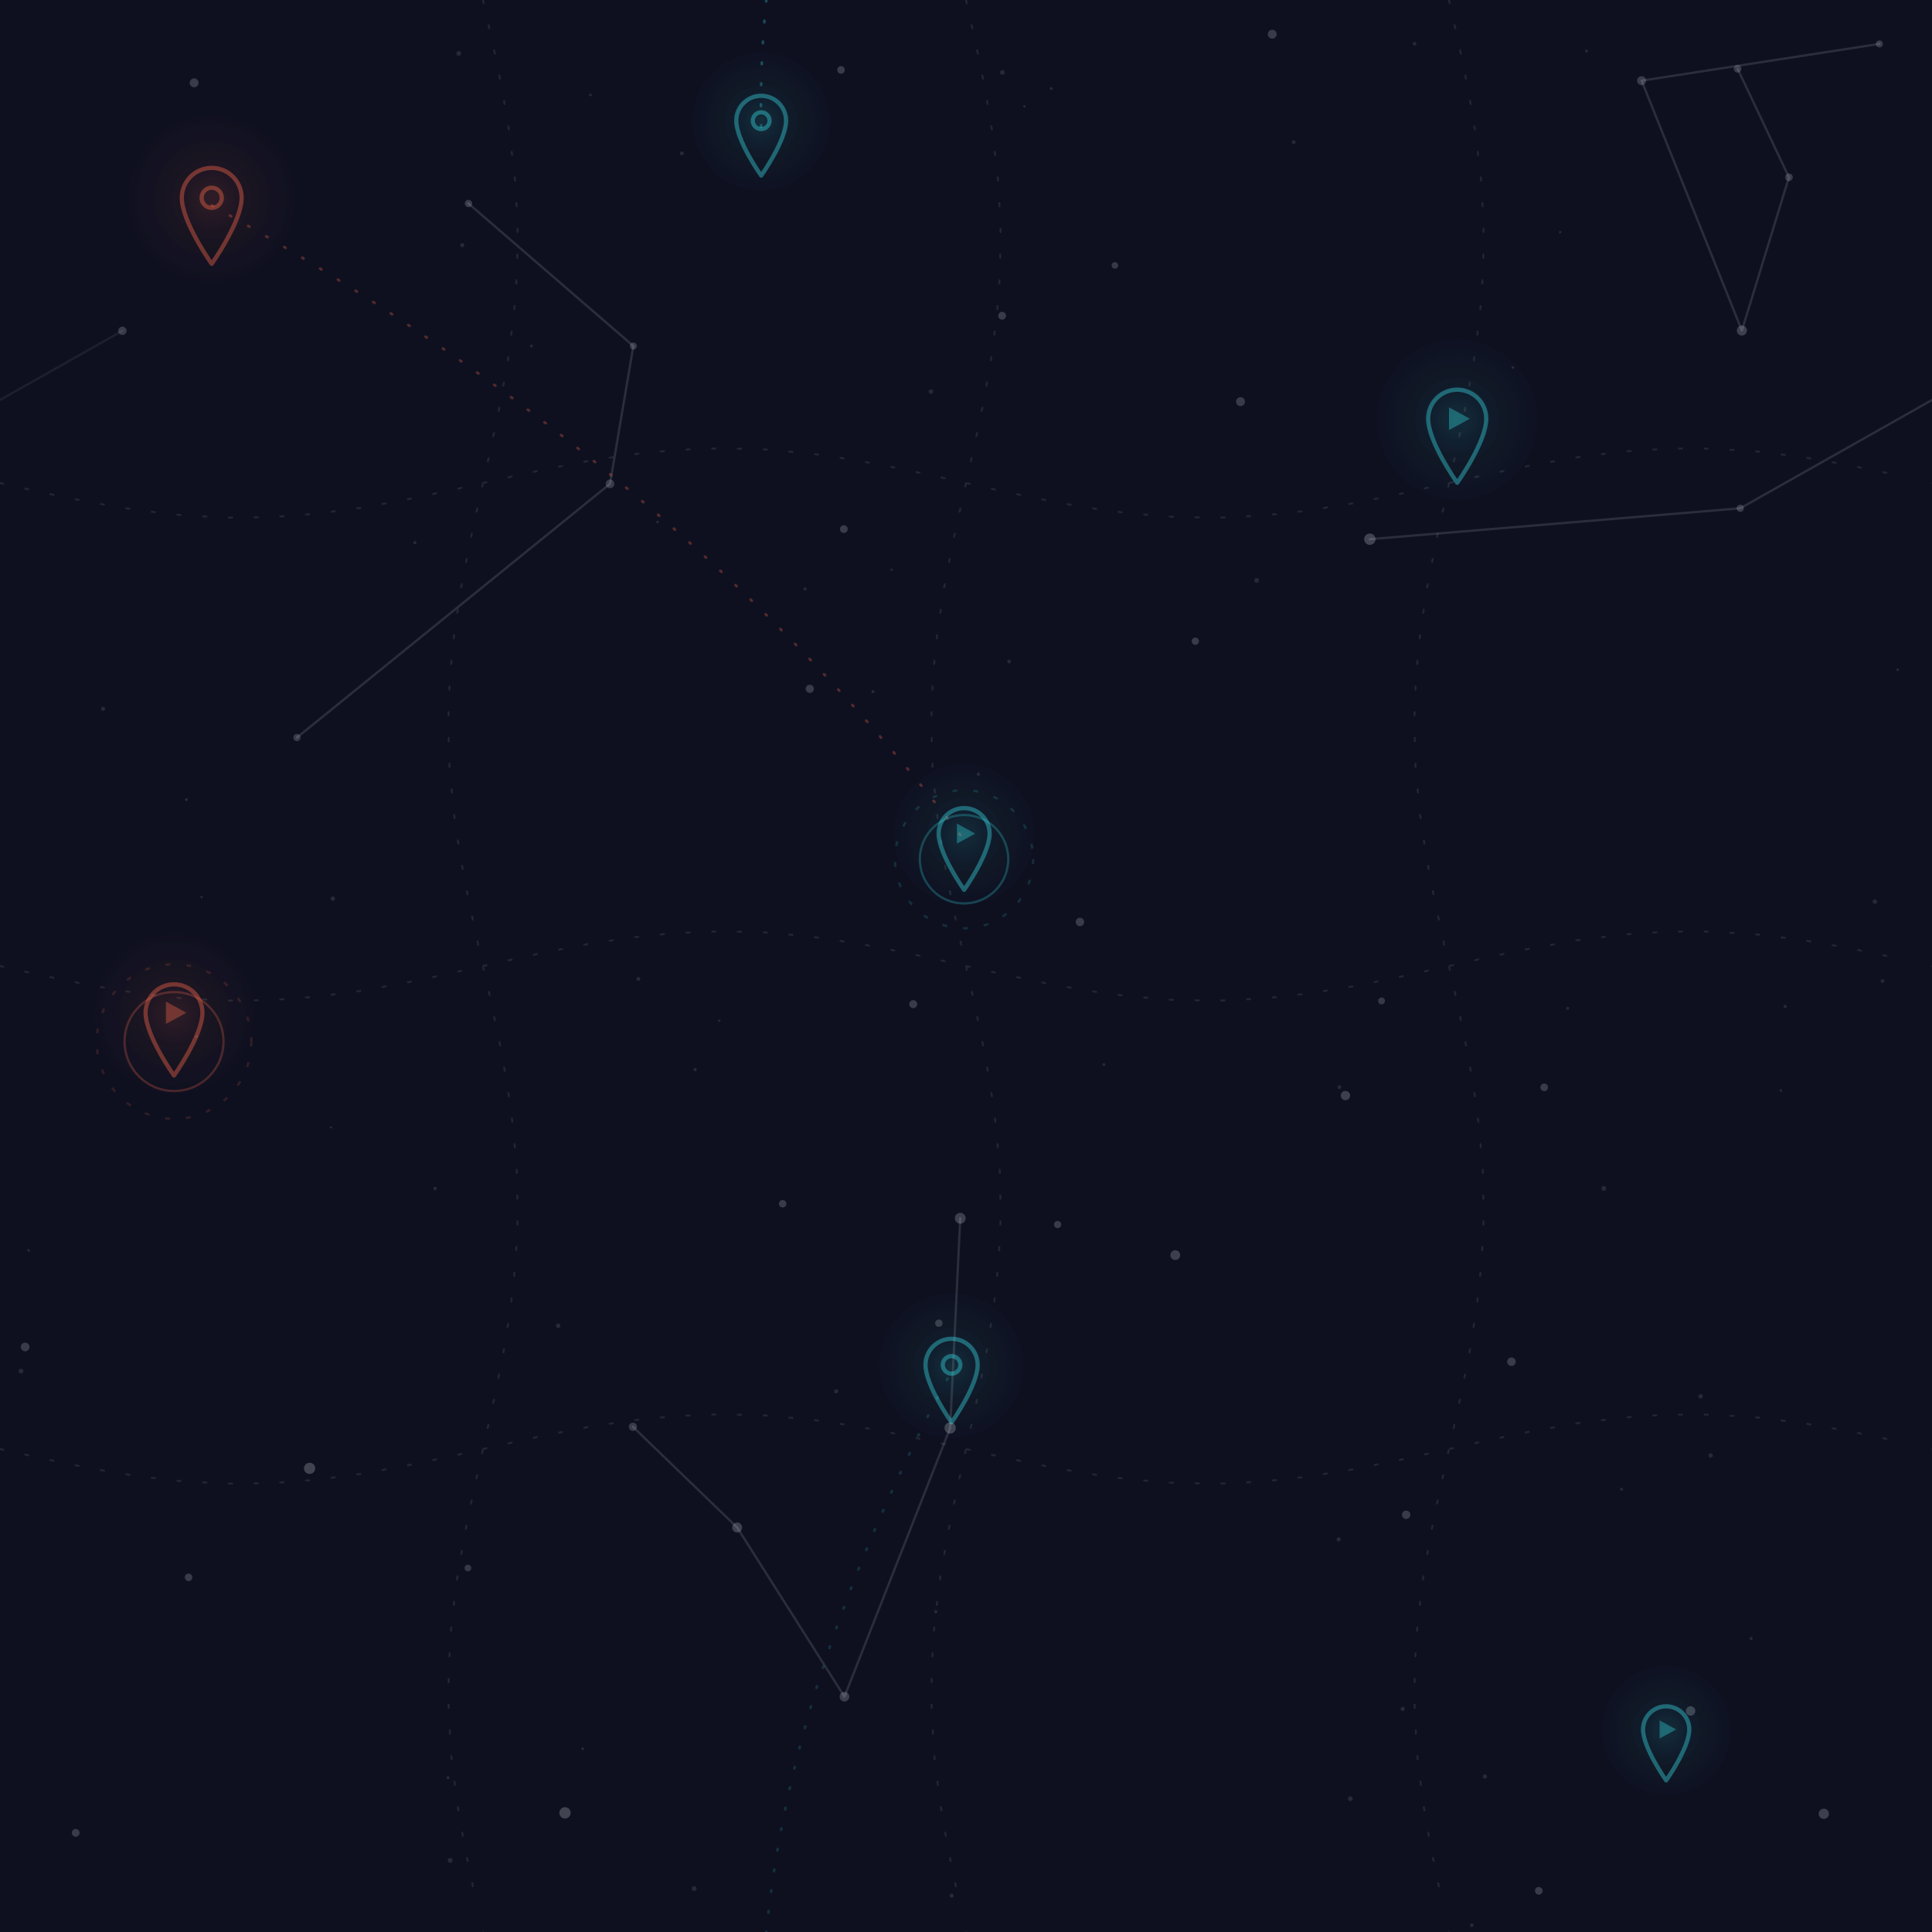
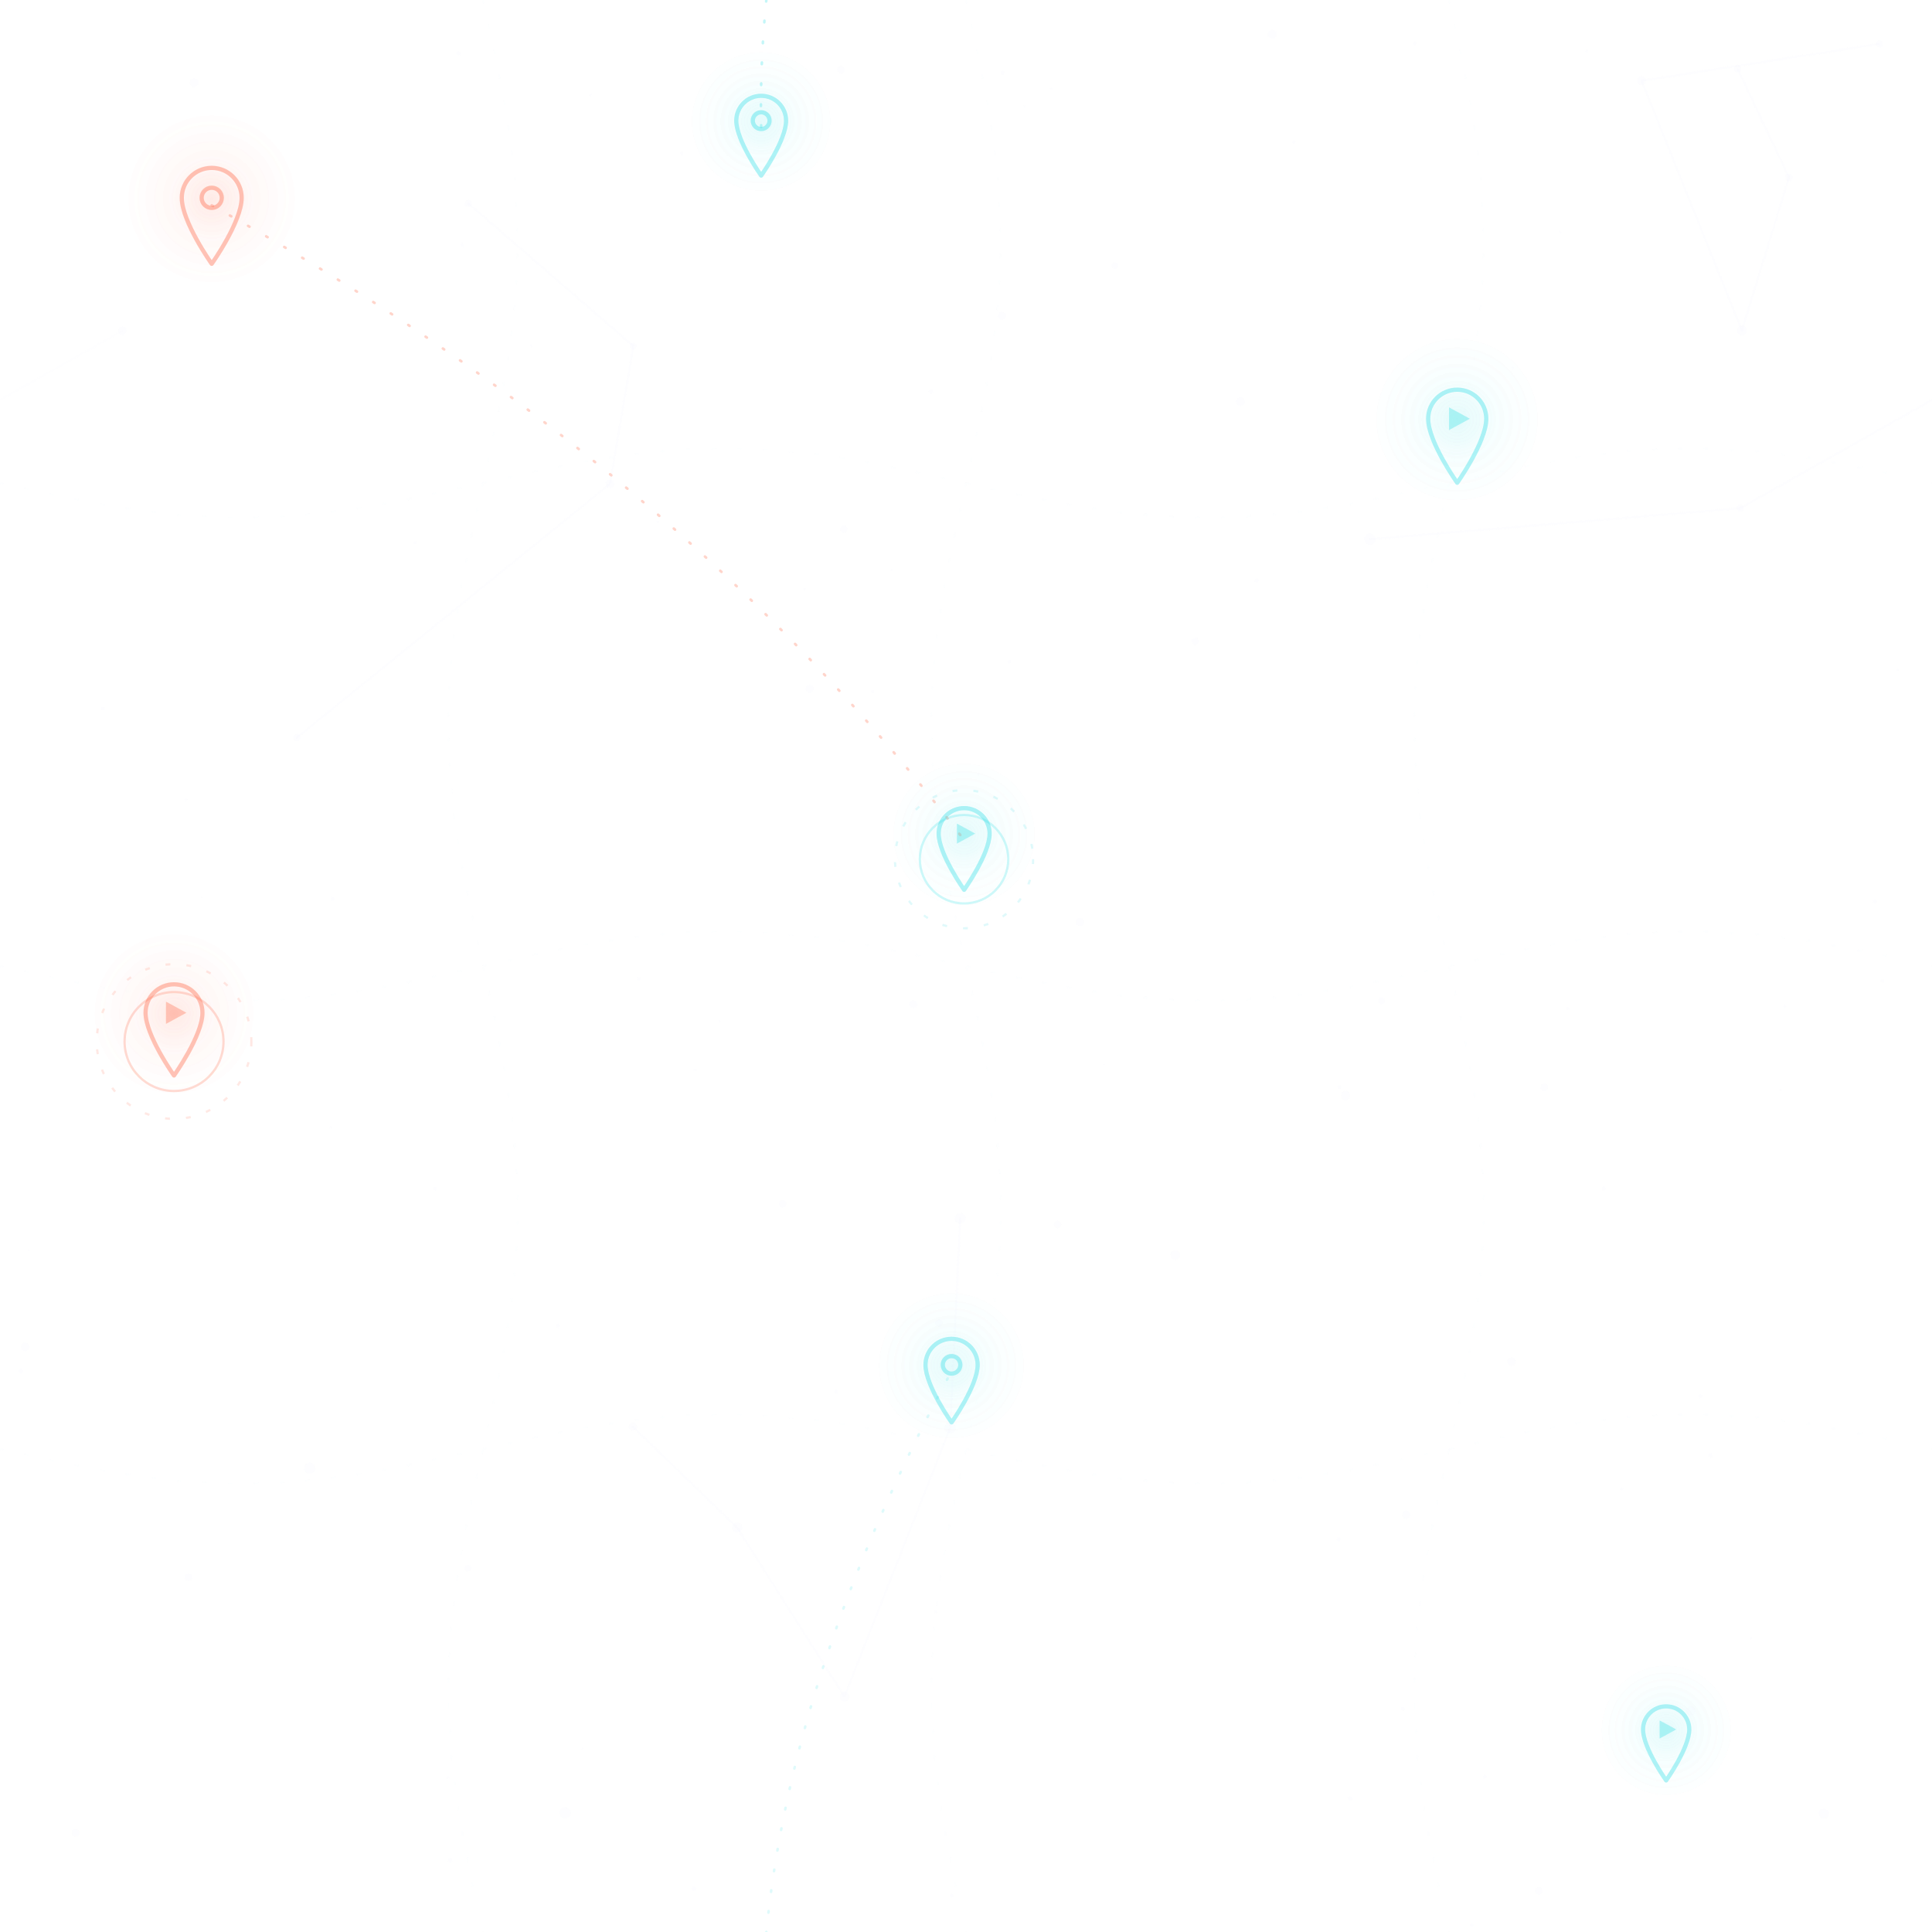
<svg xmlns="http://www.w3.org/2000/svg" width="600" height="600" viewBox="0 0 600 600">
  <defs>
    <radialGradient id="haloCyan" cx="50%" cy="50%" r="50%">
      <stop offset="0%" stop-color="#36E0E6" stop-opacity="0.9" />
      <stop offset="45%" stop-color="#36E0E6" stop-opacity="0.28" />
      <stop offset="100%" stop-color="#36E0E6" stop-opacity="0" />
    </radialGradient>
    <radialGradient id="haloCoral" cx="50%" cy="50%" r="50%">
      <stop offset="0%" stop-color="#FF6B4A" stop-opacity="0.9" />
      <stop offset="45%" stop-color="#FF6B4A" stop-opacity="0.28" />
      <stop offset="100%" stop-color="#FF6B4A" stop-opacity="0" />
    </radialGradient>
  </defs>
-   <rect width="600" height="600" fill="#0E1020" />
+   <rect width="600" height="600" fill="none" />
  <g id="tm">
    <g stroke="#F4F5FB" fill="none" stroke-width="0.6" stroke-dasharray="1 7" stroke-linecap="round" opacity="0.05">
      <path d="M0 150 L0 150 L14 153.12 L28 155.98 L42 158.32 L56 159.96 L70 160.74 L84 160.61 L98 159.57 L112 157.72 L126 155.2 L140 152.25 L154 149.1 L168 146.02 L182 143.29 L196 141.13 L210 139.73 L224 139.2 L238 139.6 L252 140.88 L266 142.94 L280 145.61 L294 148.65 L308 151.8 L322 154.8 L336 157.39 L350 159.35 L364 160.51 L378 160.78 L392 160.12 L406 158.6 L420 156.35 L434 153.55 L448 150.45 L462 147.31 L476 144.41 L490 141.97 L504 140.23 L518 139.32 L532 139.32 L546 140.23 L560 141.97 L574 144.41 L588 147.31" />
      <path d="M0 300 L0 300 L14 303.12 L28 305.98 L42 308.32 L56 309.96 L70 310.74 L84 310.61 L98 309.57 L112 307.72 L126 305.2 L140 302.25 L154 299.1 L168 296.02 L182 293.29 L196 291.13 L210 289.73 L224 289.2 L238 289.6 L252 290.88 L266 292.94 L280 295.61 L294 298.65 L308 301.8 L322 304.8 L336 307.39 L350 309.35 L364 310.51 L378 310.78 L392 310.12 L406 308.6 L420 306.35 L434 303.55 L448 300.45 L462 297.31 L476 294.41 L490 291.97 L504 290.23 L518 289.32 L532 289.32 L546 290.23 L560 291.97 L574 294.41 L588 297.31" />
      <path d="M0 450 L0 450 L14 453.12 L28 455.98 L42 458.32 L56 459.96 L70 460.74 L84 460.61 L98 459.57 L112 457.72 L126 455.2 L140 452.25 L154 449.1 L168 446.02 L182 443.29 L196 441.13 L210 439.73 L224 439.2 L238 439.6 L252 440.88 L266 442.94 L280 445.61 L294 448.65 L308 451.8 L322 454.8 L336 457.39 L350 459.35 L364 460.51 L378 460.78 L392 460.12 L406 458.6 L420 456.35 L434 453.55 L448 450.45 L462 447.31 L476 444.41 L490 441.97 L504 440.23 L518 439.32 L532 439.32 L546 440.23 L560 441.97 L574 444.41 L588 447.31" />
      <path d="M150 0 L150 0 L153.12 14 L155.98 28 L158.32 42 L159.96 56 L160.74 70 L160.61 84 L159.57 98 L157.72 112 L155.2 126 L152.25 140 L149.1 154 L146.02 168 L143.29 182 L141.13 196 L139.73 210 L139.2 224 L139.6 238 L140.88 252 L142.94 266 L145.61 280 L148.65 294 L151.8 308 L154.8 322 L157.39 336 L159.35 350 L160.51 364 L160.78 378 L160.12 392 L158.6 406 L156.35 420 L153.55 434 L150.45 448 L147.31 462 L144.41 476 L141.97 490 L140.23 504 L139.32 518 L139.32 532 L140.23 546 L141.97 560 L144.41 574 L147.31 588" />
      <path d="M300 0 L300 0 L303.12 14 L305.98 28 L308.32 42 L309.96 56 L310.74 70 L310.61 84 L309.57 98 L307.72 112 L305.2 126 L302.25 140 L299.1 154 L296.02 168 L293.29 182 L291.13 196 L289.73 210 L289.2 224 L289.6 238 L290.88 252 L292.94 266 L295.61 280 L298.65 294 L301.8 308 L304.8 322 L307.39 336 L309.35 350 L310.51 364 L310.78 378 L310.12 392 L308.6 406 L306.35 420 L303.55 434 L300.45 448 L297.31 462 L294.41 476 L291.97 490 L290.23 504 L289.32 518 L289.32 532 L290.23 546 L291.97 560 L294.41 574 L297.31 588" />
      <path d="M450 0 L450 0 L453.12 14 L455.98 28 L458.32 42 L459.96 56 L460.74 70 L460.61 84 L459.57 98 L457.72 112 L455.2 126 L452.25 140 L449.1 154 L446.02 168 L443.29 182 L441.13 196 L439.73 210 L439.2 224 L439.6 238 L440.88 252 L442.94 266 L445.61 280 L448.65 294 L451.8 308 L454.8 322 L457.39 336 L459.35 350 L460.51 364 L460.78 378 L460.12 392 L458.6 406 L456.35 420 L453.55 434 L450.45 448 L447.31 462 L444.41 476 L441.97 490 L440.23 504 L439.32 518 L439.32 532 L440.23 546 L441.97 560 L444.41 574 L447.31 588" />
    </g>
    <g stroke="#F4F5FB" fill="none" stroke-width="0.7" stroke-linecap="round" stroke-linejoin="round" opacity="0.07">
      <path d="M425.41 167.45 L540.46 157.85 L638.01 102.74" />
      <path d="M92.22 229.05 L189.44 150.26 L196.69 107.46 L145.49 63.2" />
      <path d="M196.56 443.1 L228.93 474.38 L262.25 526.92 L295.08 443.47 L298.21 378.34" />
      <path d="M539.63 21.37 L555.58 55.06 L540.96 102.64 L509.81 25.05 L583.66 13.63" />
    </g>
    <path d="M65.73 63.74 Q211.21 144.64 299.39 260.83" fill="none" stroke="#FF6B4A" stroke-width="0.8" stroke-dasharray="0.5 6" stroke-linecap="round" opacity="0.16" />
    <path d="M236.38 39.4 Q234.35 -60.69 295.49 -174.13" fill="none" stroke="#36E0E6" stroke-width="0.8" stroke-dasharray="0.5 6" stroke-linecap="round" opacity="0.16" />
    <g fill="#F4F5FB">
      <circle cx="554.38" cy="312.56" r="0.48" opacity="0.06" />
      <circle cx="139.14" cy="552.07" r="0.47" opacity="0.06" />
      <circle cx="469.83" cy="114.14" r="0.41" opacity="0.06" />
      <circle cx="180.95" cy="543.1" r="0.42" opacity="0.06" />
      <circle cx="183.35" cy="29.49" r="0.41" opacity="0.06" />
      <circle cx="135.12" cy="369.1" r="0.55" opacity="0.06" />
      <circle cx="211.75" cy="47.61" r="0.59" opacity="0.06" />
      <circle cx="204.22" cy="162.13" r="0.41" opacity="0.06" />
      <circle cx="484.5" cy="72.09" r="0.37" opacity="0.06" />
      <circle cx="6.52" cy="425.8" r="0.74" opacity="0.06" />
      <circle cx="102.76" cy="350.11" r="0.35" opacity="0.06" />
      <circle cx="8.88" cy="388.32" r="0.42" opacity="0.06" />
      <circle cx="486.86" cy="313.14" r="0.45" opacity="0.06" />
      <circle cx="415.74" cy="478.06" r="0.64" opacity="0.06" />
      <circle cx="528.15" cy="433.63" r="0.69" opacity="0.06" />
      <circle cx="103.35" cy="279.08" r="0.68" opacity="0.06" />
      <circle cx="271.11" cy="214.8" r="0.49" opacity="0.06" />
      <circle cx="276.93" cy="176.94" r="0.36" opacity="0.06" />
      <circle cx="143.56" cy="76.14" r="0.63" opacity="0.06" />
      <circle cx="215.58" cy="586.52" r="0.73" opacity="0.06" />
      <circle cx="390.26" cy="180.25" r="0.74" opacity="0.06" />
      <circle cx="435.63" cy="530.73" r="0.65" opacity="0.06" />
      <circle cx="318.15" cy="33.01" r="0.37" opacity="0.06" />
      <circle cx="553.05" cy="338.67" r="0.39" opacity="0.06" />
      <circle cx="139.81" cy="577.76" r="0.75" opacity="0.06" />
      <circle cx="401.77" cy="44.14" r="0.58" opacity="0.06" />
      <circle cx="165.03" cy="107.47" r="0.44" opacity="0.06" />
      <circle cx="290.62" cy="500.54" r="0.51" opacity="0.06" />
      <circle cx="32.01" cy="220.12" r="0.62" opacity="0.06" />
      <circle cx="250.02" cy="182.9" r="0.47" opacity="0.06" />
      <circle cx="584.62" cy="304.68" r="0.56" opacity="0.06" />
      <circle cx="492.7" cy="15.86" r="0.45" opacity="0.06" />
      <circle cx="142.47" cy="16.59" r="0.73" opacity="0.06" />
      <circle cx="128.86" cy="168.52" r="0.49" opacity="0.06" />
      <circle cx="503.59" cy="462.48" r="0.46" opacity="0.06" />
      <circle cx="62.59" cy="278.6" r="0.37" opacity="0.06" />
      <circle cx="531.25" cy="452.02" r="0.69" opacity="0.06" />
      <circle cx="326.47" cy="27.51" r="0.43" opacity="0.06" />
      <circle cx="289.11" cy="121.61" r="0.7" opacity="0.06" />
      <circle cx="223.4" cy="317" r="0.37" opacity="0.06" />
      <circle cx="60.98" cy="321.91" r="0.46" opacity="0.06" />
      <circle cx="303.83" cy="240.43" r="0.49" opacity="0.06" />
      <circle cx="582.25" cy="280" r="0.7" opacity="0.06" />
      <circle cx="342.84" cy="330.6" r="0.44" opacity="0.06" />
      <circle cx="295.54" cy="588.73" r="0.64" opacity="0.06" />
      <circle cx="439.31" cy="13.57" r="0.55" opacity="0.06" />
      <circle cx="461.15" cy="551.71" r="0.66" opacity="0.06" />
      <circle cx="259.7" cy="432.11" r="0.64" opacity="0.06" />
      <circle cx="57.88" cy="248.34" r="0.45" opacity="0.06" />
      <circle cx="498.08" cy="369.07" r="0.74" opacity="0.06" />
      <circle cx="173.34" cy="411.72" r="0.69" opacity="0.06" />
      <circle cx="311.29" cy="22.5" r="0.72" opacity="0.06" />
      <circle cx="457.08" cy="597.9" r="0.56" opacity="0.06" />
      <circle cx="198.26" cy="304" r="0.6" opacity="0.06" />
      <circle cx="543.83" cy="508.85" r="0.46" opacity="0.06" />
      <circle cx="589.33" cy="208" r="0.41" opacity="0.06" />
      <circle cx="419.34" cy="558.59" r="0.73" opacity="0.06" />
      <circle cx="313.38" cy="205.44" r="0.57" opacity="0.06" />
      <circle cx="415.97" cy="337.61" r="0.57" opacity="0.06" />
      <circle cx="215.88" cy="332.17" r="0.49" opacity="0.06" />
      <circle cx="539.63" cy="21.37" r="1.18" opacity="0.1" />
      <circle cx="261.18" cy="21.71" r="1.17" opacity="0.1" />
      <circle cx="145.31" cy="486.97" r="1.04" opacity="0.09" />
      <circle cx="436.7" cy="470.43" r="1.3" opacity="0.1" />
      <circle cx="335.38" cy="286.33" r="1.31" opacity="0.1" />
      <circle cx="7.81" cy="418.31" r="1.35" opacity="0.1" />
      <circle cx="371.22" cy="199.13" r="1.13" opacity="0.1" />
      <circle cx="243.06" cy="373.83" r="1.16" opacity="0.1" />
      <circle cx="295.08" cy="443.47" r="1.75" opacity="0.12" />
      <circle cx="96.15" cy="456.01" r="1.74" opacity="0.12" />
      <circle cx="38.01" cy="102.74" r="1.29" opacity="0.1" />
      <circle cx="23.51" cy="569.21" r="1.21" opacity="0.1" />
      <circle cx="566.4" cy="563.29" r="1.59" opacity="0.11" />
      <circle cx="262.06" cy="164.32" r="1.2" opacity="0.1" />
      <circle cx="425.41" cy="167.45" r="1.76" opacity="0.12" />
      <circle cx="477.89" cy="587.21" r="1.19" opacity="0.1" />
      <circle cx="189.44" cy="150.26" r="1.35" opacity="0.1" />
      <circle cx="417.84" cy="340.24" r="1.45" opacity="0.11" />
      <circle cx="175.47" cy="563" r="1.76" opacity="0.12" />
      <circle cx="346.25" cy="82.42" r="1.02" opacity="0.09" />
      <circle cx="525.03" cy="531.35" r="1.46" opacity="0.11" />
      <circle cx="311.22" cy="98.06" r="1.21" opacity="0.1" />
      <circle cx="479.57" cy="337.69" r="1.19" opacity="0.1" />
      <circle cx="262.25" cy="526.92" r="1.5" opacity="0.11" />
      <circle cx="298.21" cy="378.34" r="1.68" opacity="0.11" />
      <circle cx="540.96" cy="102.64" r="1.56" opacity="0.11" />
      <circle cx="328.45" cy="380.29" r="1.12" opacity="0.1" />
      <circle cx="283.61" cy="311.85" r="1.24" opacity="0.1" />
      <circle cx="251.48" cy="213.91" r="1.27" opacity="0.1" />
      <circle cx="429.05" cy="310.85" r="1.06" opacity="0.09" />
      <circle cx="60.29" cy="25.72" r="1.38" opacity="0.1" />
      <circle cx="196.56" cy="443.1" r="1.27" opacity="0.1" />
      <circle cx="540.46" cy="157.85" r="1.13" opacity="0.1" />
      <circle cx="58.56" cy="489.86" r="1.17" opacity="0.1" />
      <circle cx="555.58" cy="55.06" r="1.18" opacity="0.1" />
      <circle cx="145.49" cy="63.2" r="1.14" opacity="0.1" />
      <circle cx="364.99" cy="389.79" r="1.52" opacity="0.11" />
      <circle cx="385.26" cy="124.73" r="1.38" opacity="0.1" />
      <circle cx="196.69" cy="107.46" r="1.09" opacity="0.1" />
      <circle cx="583.66" cy="13.63" r="1.09" opacity="0.1" />
      <circle cx="228.93" cy="474.38" r="1.56" opacity="0.11" />
      <circle cx="395.1" cy="10.62" r="1.38" opacity="0.1" />
      <circle cx="291.57" cy="410.92" r="1.15" opacity="0.1" />
      <circle cx="509.81" cy="25.05" r="1.39" opacity="0.1" />
      <circle cx="469.39" cy="422.89" r="1.32" opacity="0.1" />
      <circle cx="92.22" cy="229.05" r="1.12" opacity="0.1" />
    </g>
    <circle cx="65.73" cy="61.72" r="27.24" fill="url(#haloCoral)" opacity="0.08" />
    <g transform="translate(53.63 50.12) scale(1.01)" fill="none" stroke="#FF6B4A" stroke-width="1.29" stroke-linejoin="round" opacity="0.22">
      <path d="M12 31.5C12 31.5 21.2 18.6 21.2 11.2A9.2 9.2 0 1 0 2.8 11.2C2.8 18.6 12 31.5 12 31.5Z" />
      <circle cx="12" cy="11.2" r="3.1" />
    </g>
    <circle cx="54.05" cy="314.82" r="25.93" fill="url(#haloCoral)" opacity="0.08" />
    <g fill="none" stroke="#FF6B4A" stroke-width="0.7" opacity="0.13">
      <circle cx="54.05" cy="323.46" r="15.36" />
      <circle cx="54.05" cy="323.46" r="24.01" opacity="0.6" stroke-dasharray="1.5 5" />
    </g>
    <g transform="translate(42.52 303.77) scale(0.96)" fill="none" stroke="#FF6B4A" stroke-width="1.35" stroke-linejoin="round" opacity="0.22">
      <path d="M12 31.5C12 31.5 21.2 18.6 21.2 11.2A9.2 9.2 0 1 0 2.8 11.2C2.8 18.6 12 31.5 12 31.5Z" />
      <path d="M9.4 7.6 16 11.2 9.4 14.8Z" fill="#FF6B4A" stroke="none" opacity="0.85" />
    </g>
    <circle cx="295.49" cy="424.11" r="23.69" fill="url(#haloCyan)" opacity="0.08" />
    <g transform="translate(284.96 414.02) scale(0.88)" fill="none" stroke="#36E0E6" stroke-width="1.48" stroke-linejoin="round" opacity="0.22">
      <path d="M12 31.5C12 31.5 21.2 18.6 21.2 11.2A9.2 9.2 0 1 0 2.8 11.2C2.8 18.6 12 31.5 12 31.5Z" />
      <circle cx="12" cy="11.2" r="3.1" />
    </g>
    <circle cx="236.38" cy="37.72" r="22.65" fill="url(#haloCyan)" opacity="0.08" />
    <g transform="translate(226.31 28.07) scale(0.84)" fill="none" stroke="#36E0E6" stroke-width="1.55" stroke-linejoin="round" opacity="0.22">
      <path d="M12 31.5C12 31.5 21.2 18.6 21.2 11.2A9.2 9.2 0 1 0 2.8 11.2C2.8 18.6 12 31.5 12 31.5Z" />
      <circle cx="12" cy="11.2" r="3.1" />
    </g>
    <circle cx="299.39" cy="259.12" r="23.16" fill="url(#haloCyan)" opacity="0.08" />
    <g fill="none" stroke="#36E0E6" stroke-width="0.7" opacity="0.13">
      <circle cx="299.39" cy="266.84" r="13.73" />
      <circle cx="299.39" cy="266.84" r="21.45" opacity="0.6" stroke-dasharray="1.5 5" />
    </g>
    <g transform="translate(289.1 249.25) scale(0.86)" fill="none" stroke="#36E0E6" stroke-width="1.52" stroke-linejoin="round" opacity="0.22">
      <path d="M12 31.5C12 31.5 21.2 18.6 21.2 11.2A9.2 9.2 0 1 0 2.8 11.2C2.8 18.6 12 31.5 12 31.5Z" />
      <path d="M9.4 7.6 16 11.2 9.4 14.8Z" fill="#36E0E6" stroke="none" opacity="0.85" />
    </g>
    <circle cx="452.51" cy="130.29" r="26.37" fill="url(#haloCyan)" opacity="0.08" />
    <g transform="translate(440.79 119.06) scale(0.98)" fill="none" stroke="#36E0E6" stroke-width="1.33" stroke-linejoin="round" opacity="0.22">
      <path d="M12 31.5C12 31.5 21.2 18.6 21.2 11.2A9.2 9.2 0 1 0 2.8 11.2C2.8 18.6 12 31.5 12 31.5Z" />
      <path d="M9.4 7.6 16 11.2 9.4 14.8Z" fill="#36E0E6" stroke="none" opacity="0.85" />
    </g>
    <circle cx="517.47" cy="537.37" r="21.13" fill="url(#haloCyan)" opacity="0.08" />
    <g transform="translate(508.08 528.36) scale(0.78)" fill="none" stroke="#36E0E6" stroke-width="1.66" stroke-linejoin="round" opacity="0.22">
      <path d="M12 31.5C12 31.5 21.2 18.6 21.2 11.2A9.2 9.2 0 1 0 2.8 11.2C2.8 18.6 12 31.5 12 31.5Z" />
      <path d="M9.4 7.6 16 11.2 9.4 14.8Z" fill="#36E0E6" stroke="none" opacity="0.85" />
    </g>
  </g>
  <clipPath id="cp">
    <rect width="600" height="600" />
  </clipPath>
  <g clip-path="url(#cp)">
    <use href="#tm" x="-600" y="-600" />
    <use href="#tm" x="-600" y="0" />
    <use href="#tm" x="-600" y="600" />
    <use href="#tm" x="0" y="-600" />
    <use href="#tm" x="0" y="0" />
    <use href="#tm" x="0" y="600" />
    <use href="#tm" x="600" y="-600" />
    <use href="#tm" x="600" y="0" />
    <use href="#tm" x="600" y="600" />
  </g>
</svg>
